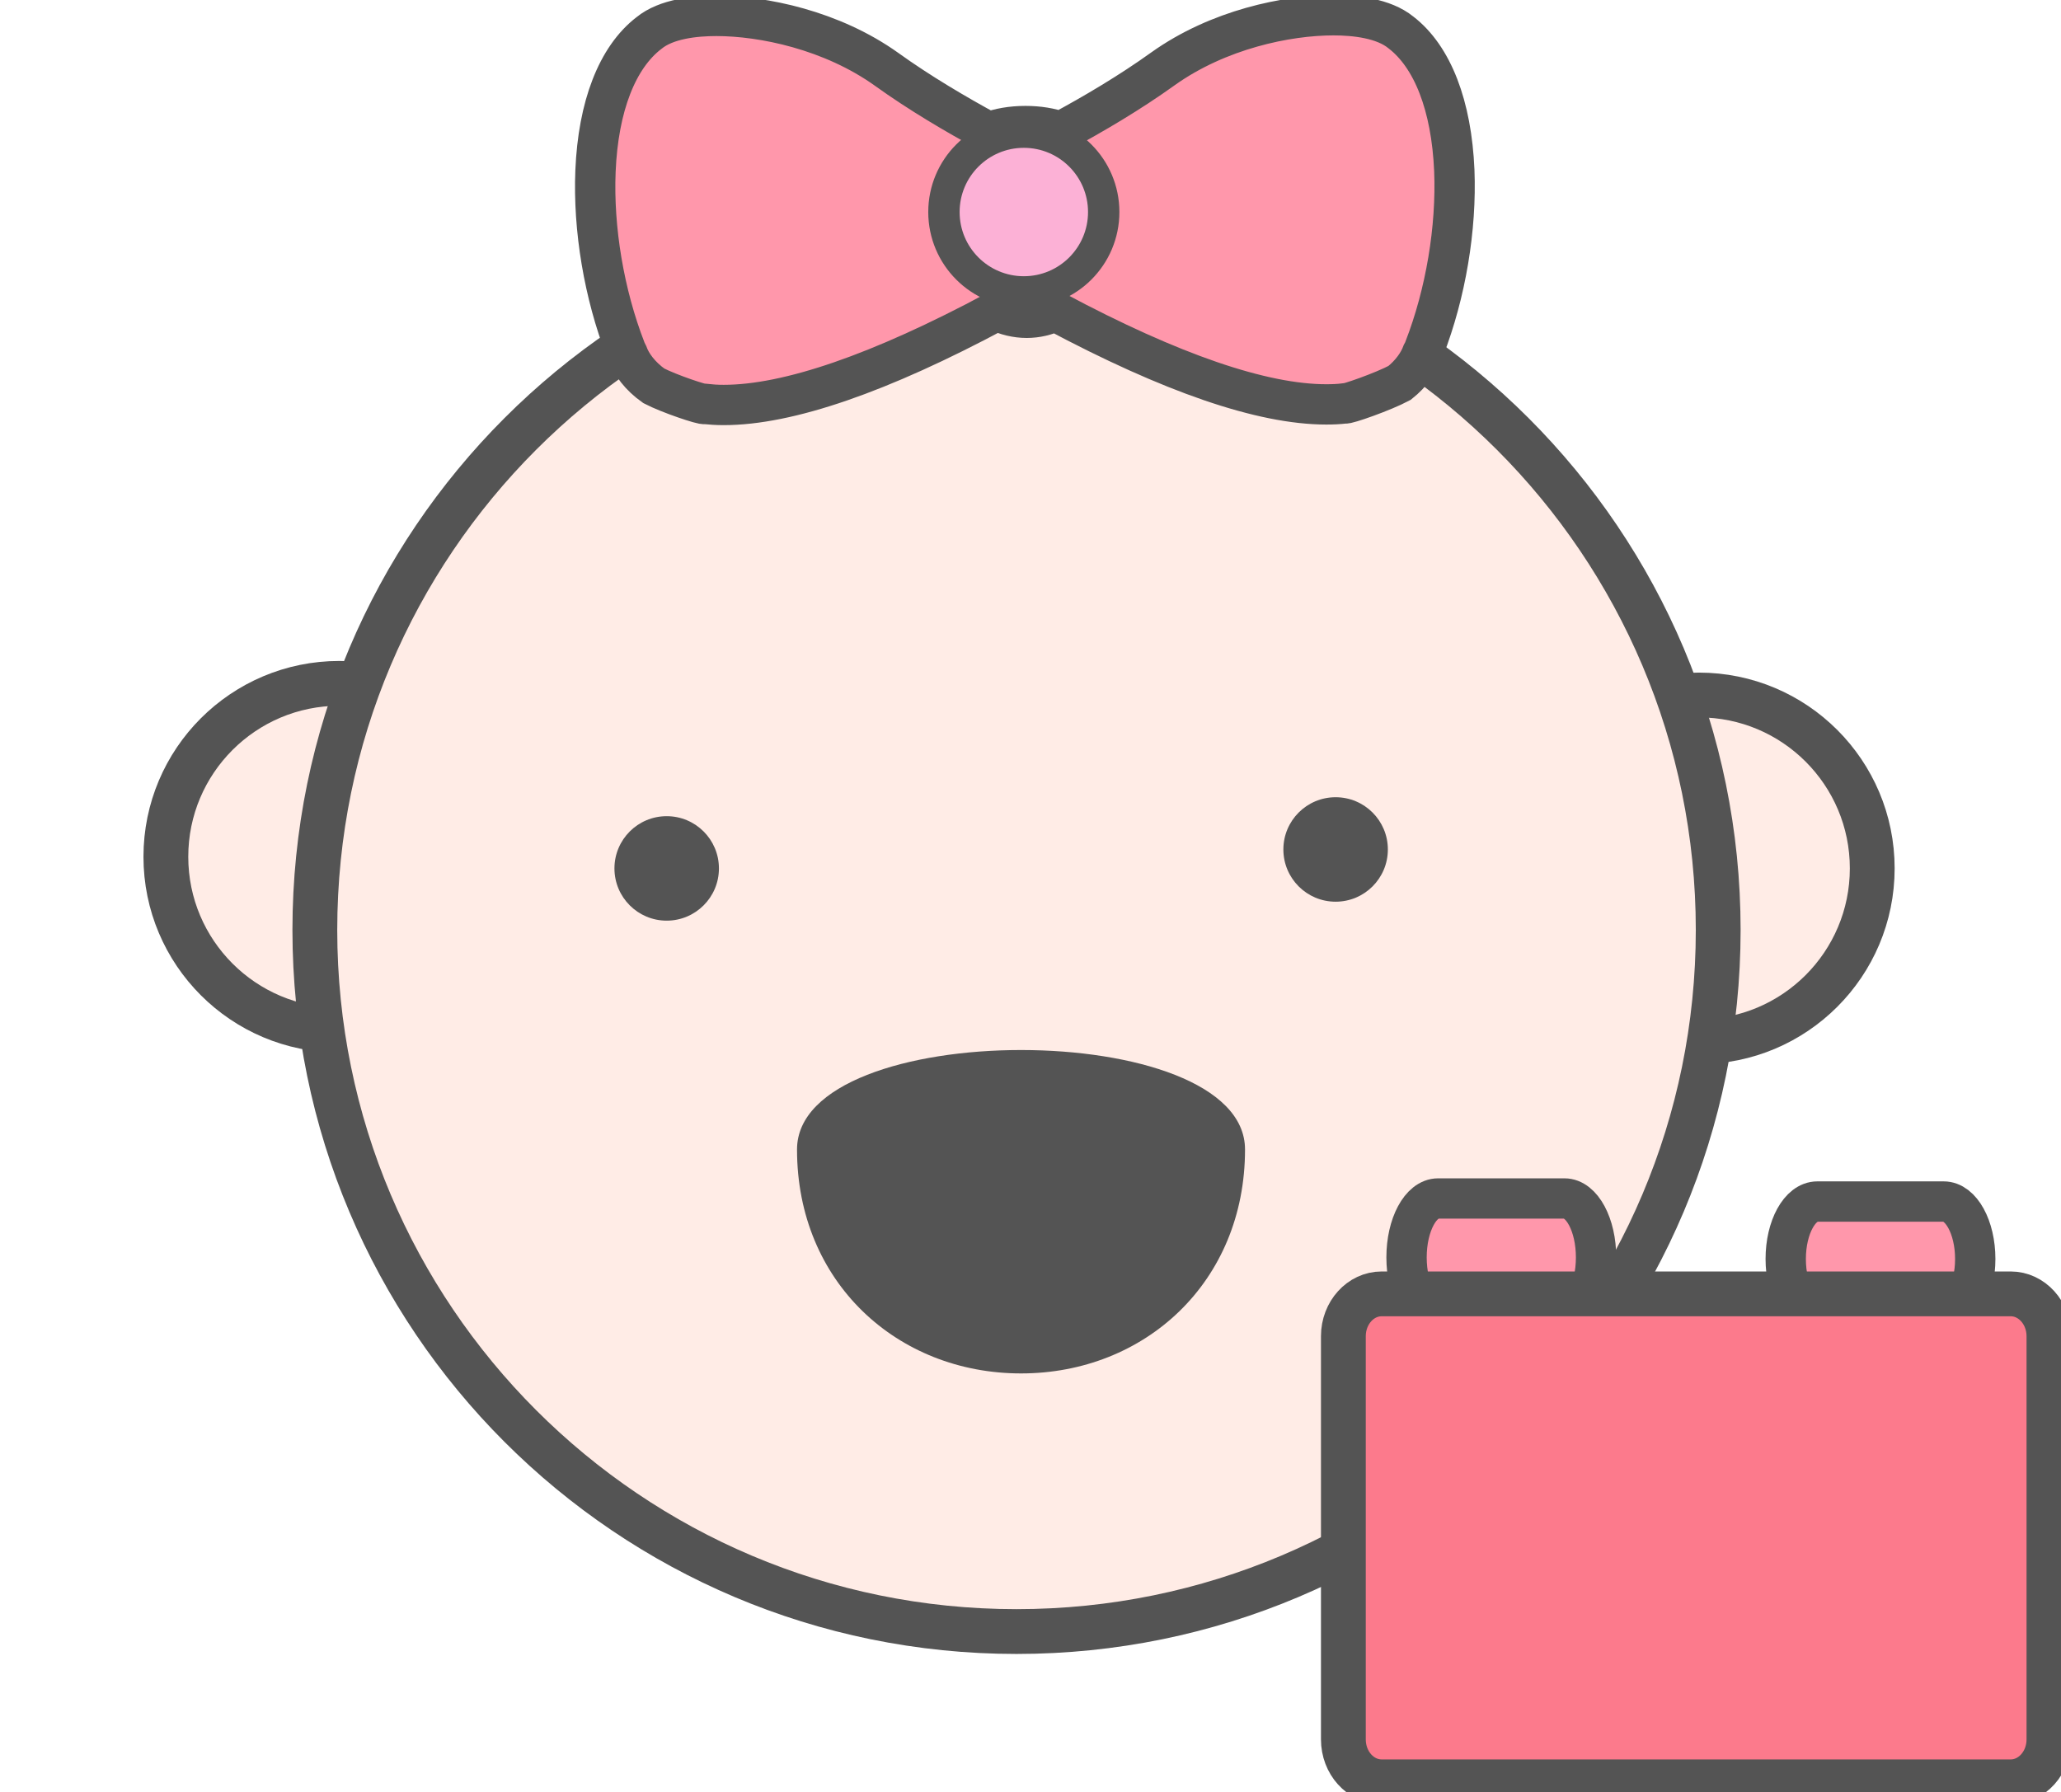
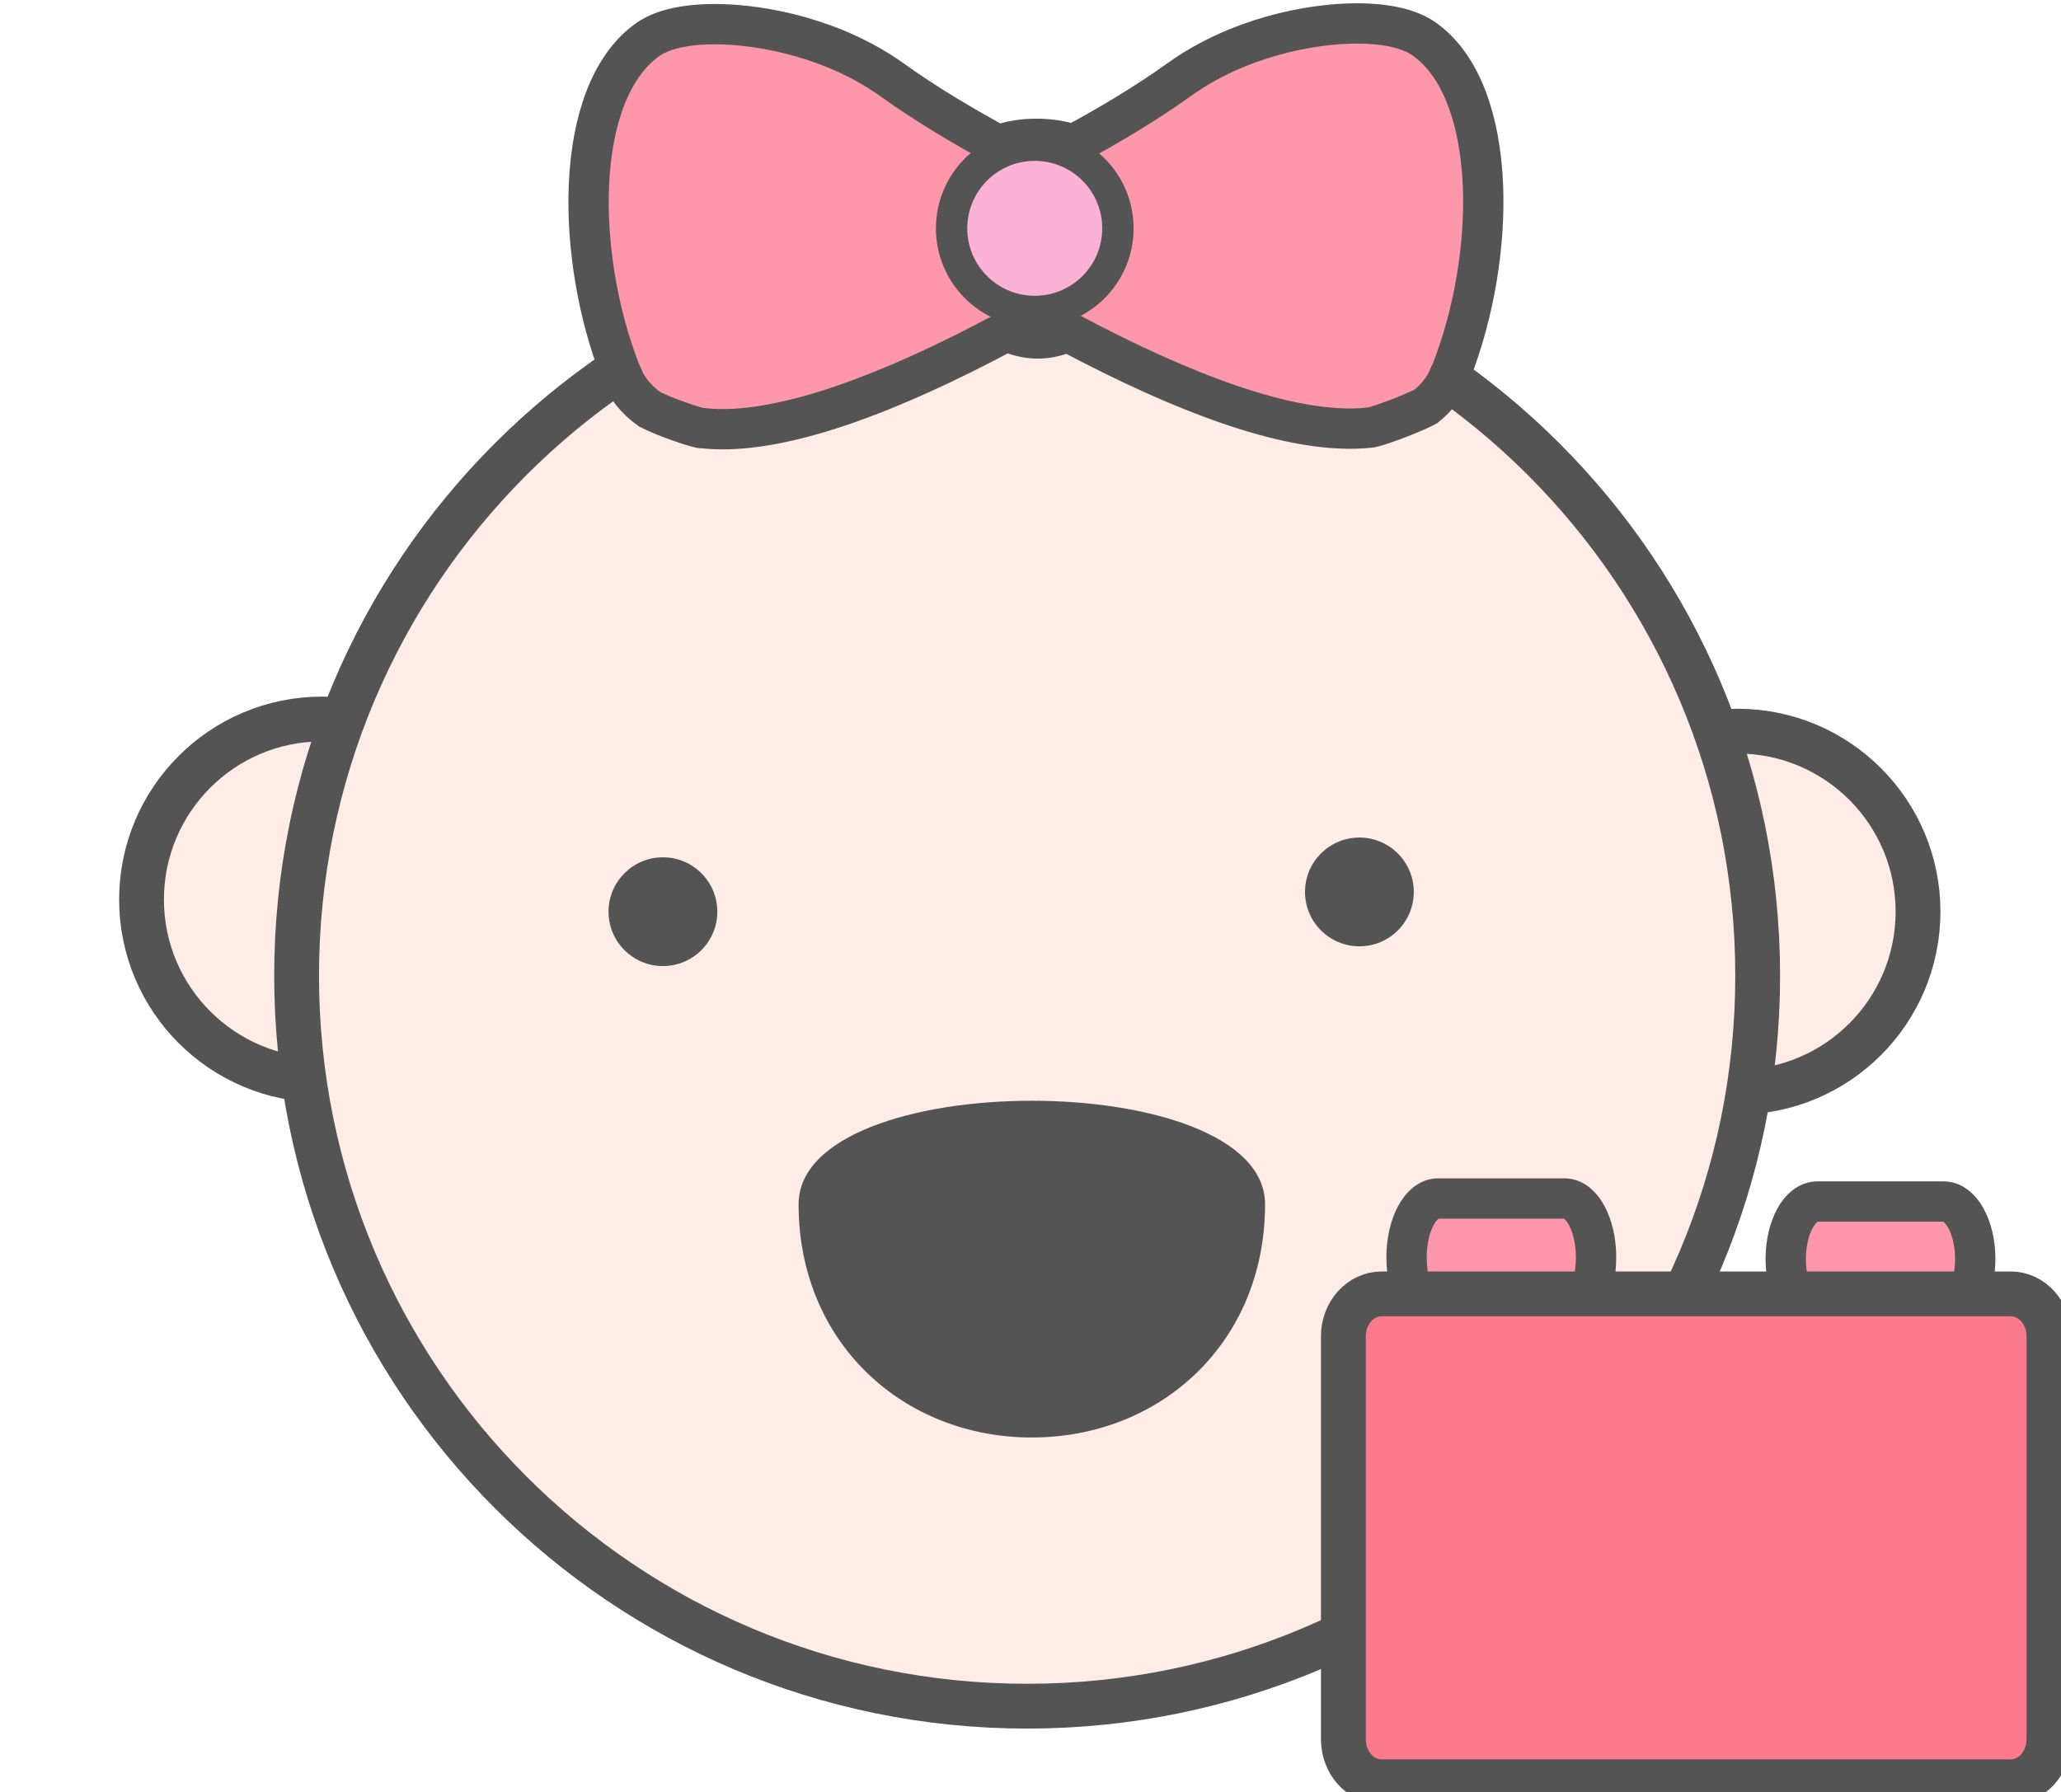
<svg xmlns="http://www.w3.org/2000/svg" version="1.1" id="Layer_1" x="0px" y="0px" width="46px" height="40px" viewBox="0 0 46 40" enable-background="new 0 0 46 40" xml:space="preserve">
-   <circle fill="#FFECE6" stroke="#545454" stroke-miterlimit="10" cx="37.917" cy="19.384" r="3.87" />
-   <circle fill="#FFECE6" stroke="#545454" stroke-miterlimit="10" cx="7.573" cy="19.125" r="3.871" />
-   <circle fill="#FFECE6" stroke="#545454" stroke-miterlimit="10" cx="22.688" cy="20.759" r="15.661" />
-   <circle fill="#545454" cx="29.81" cy="18.962" r="1.166" />
-   <path fill="#545454" d="M27.788,25.659c0,2.963-2.238,4.999-4.999,4.999s-5-2.036-5-4.999  C17.791,22.699,27.788,22.699,27.788,25.659z" />
+   <circle fill="#FFECE6" stroke="#545454" stroke-miterlimit="10" cx="38.78" cy="20.35" r="4.029" />
+   <circle fill="#FFECE6" stroke="#545454" stroke-miterlimit="10" cx="7.189" cy="20.08" r="4.03" />
+   <circle fill="#FFECE6" stroke="#545454" stroke-miterlimit="10" cx="22.925" cy="21.781" r="16.305" />
+   <circle fill="#545454" cx="30.341" cy="19.91" r="1.214" />
+   <path fill="#545454" d="M28.235,26.883c0,3.085-2.33,5.205-5.205,5.205c-2.875,0-5.206-2.12-5.206-5.205  C17.827,23.801,28.235,23.801,28.235,26.883z" />
  <g>
-     <path fill="none" d="M14.59,8.61c-0.307-0.218-0.5-0.484-0.582-0.709c-0.018-0.033-0.036-0.065-0.048-0.103   c-0.479-1.238-0.725-2.69-0.671-3.982c0.061-1.442,0.484-2.536,1.193-3.081c0.388-0.315,1.031-0.382,1.504-0.382   c1.031,0,2.573,0.315,3.803,1.195c0.734,0.527,1.544,1.004,2.275,1.401c0.241-0.09,0.515-0.137,0.82-0.137   c0.292,0,0.555,0.044,0.786,0.126c0.735-0.396,1.549-0.875,2.283-1.403c1.232-0.881,2.773-1.197,3.804-1.197   c0.476,0,1.12,0.067,1.504,0.383c0.711,0.544,1.134,1.639,1.195,3.08c0.051,1.292-0.189,2.744-0.67,3.982   c-0.013,0.036-0.028,0.071-0.048,0.103c-0.076,0.208-0.241,0.45-0.506,0.656c2.493-1.331,4.066-3.242,4.066-5.372   c0-4.022-5.576-7.283-12.452-7.283c-6.878,0-12.451,3.261-12.451,7.283C10.398,5.337,12.023,7.278,14.59,8.61z" />
-     <path fill="none" d="M22.887,3.896c-0.764,0-0.862,0.416-0.862,0.778c0,0.602,0.411,1.334,0.89,1.334   c0.417,0,0.811-0.646,0.811-1.334C23.725,4.291,23.627,3.896,22.887,3.896z" />
-     <path fill="none" d="M29.602,9.024c-1.433,0-3.458-0.695-6.052-2.079c-0.203,0.096-0.417,0.146-0.635,0.146   c-0.234,0-0.458-0.056-0.669-0.157c-2.612,1.399-4.655,2.104-6.095,2.104c-0.146,0-0.29-0.01-0.423-0.024   c-0.026,0.031-0.049,0.063-0.076,0.093c2.035,0.846,4.515,1.348,7.2,1.348c2.701,0,5.196-0.508,7.235-1.363   c-0.024-0.029-0.047-0.061-0.073-0.09C29.882,9.017,29.746,9.024,29.602,9.024z" />
-     <path fill="#FF97AB" stroke="#545454" stroke-width="0.9" stroke-miterlimit="10" d="M31.741,7.888   c0.019-0.033,0.035-0.066,0.048-0.103c0.48-1.238,0.722-2.69,0.67-3.982c-0.062-1.441-0.484-2.536-1.193-3.08   c-0.387-0.316-1.029-0.383-1.504-0.383c-1.032,0-2.571,0.315-3.806,1.197c-0.734,0.527-1.548,1.008-2.283,1.403   c-0.232-0.083-0.495-0.126-0.786-0.126c-0.305,0-0.579,0.048-0.82,0.137c-0.731-0.397-1.542-0.874-2.275-1.401   c-1.229-0.88-2.771-1.195-3.803-1.195c-0.474,0-1.117,0.065-1.504,0.382c-0.71,0.544-1.134,1.638-1.194,3.081   c-0.053,1.293,0.191,2.745,0.671,3.982c0.013,0.037,0.031,0.069,0.048,0.103c0.082,0.225,0.274,0.491,0.582,0.709   c0.337,0.176,1.11,0.435,1.137,0.405c0.134,0.014,0.276,0.023,0.423,0.023c1.439,0,3.482-0.703,6.095-2.103   c0.212,0.101,0.437,0.157,0.669,0.157c0.219,0,0.433-0.051,0.635-0.146c2.594,1.384,4.619,2.079,6.052,2.079   c0.145,0,0.28-0.006,0.412-0.022c0.025,0.029,0.858-0.262,1.223-0.458C31.5,8.338,31.664,8.095,31.741,7.888z" />
+     <path fill="none" d="M14.495,9.133c-0.319-0.227-0.521-0.504-0.606-0.738c-0.019-0.034-0.037-0.067-0.05-0.107   c-0.499-1.289-0.755-2.801-0.699-4.146c0.063-1.501,0.504-2.64,1.242-3.208c0.404-0.328,1.074-0.397,1.566-0.397   c1.074,0,2.679,0.328,3.959,1.244c0.764,0.549,1.607,1.045,2.369,1.459c0.251-0.094,0.536-0.143,0.854-0.143   c0.304,0,0.578,0.046,0.818,0.131c0.765-0.413,1.613-0.911,2.378-1.461c1.282-0.917,2.887-1.246,3.96-1.246   c0.495,0,1.166,0.07,1.566,0.399c0.74,0.566,1.18,1.706,1.243,3.206c0.053,1.345-0.196,2.857-0.697,4.146   c-0.013,0.037-0.029,0.074-0.05,0.107c-0.079,0.217-0.251,0.469-0.526,0.683c2.595-1.386,4.232-3.375,4.232-5.593   c0-4.187-5.805-7.582-12.963-7.582c-7.161,0-12.963,3.395-12.963,7.582C10.13,5.726,11.822,7.746,14.495,9.133z" />
+     <path fill="none" d="M23.133,4.225c-0.795,0-0.898,0.433-0.898,0.81c0,0.626,0.428,1.389,0.927,1.389   c0.434,0,0.845-0.672,0.845-1.389C24.005,4.636,23.902,4.225,23.133,4.225z" />
+     <path fill="none" d="M30.123,9.564c-1.491,0-3.599-0.724-6.301-2.165c-0.211,0.1-0.434,0.152-0.661,0.152   c-0.243,0-0.477-0.058-0.696-0.163c-2.72,1.457-4.847,2.19-6.346,2.19c-0.152,0-0.302-0.011-0.44-0.025   C15.652,9.586,15.628,9.619,15.6,9.65c2.119,0.881,4.701,1.403,7.496,1.403c2.812,0,5.41-0.528,7.533-1.419   c-0.025-0.03-0.049-0.063-0.077-0.094C30.415,9.557,30.273,9.564,30.123,9.564z" />
+     <path fill="#FF97AB" stroke="#545454" stroke-width="0.9" stroke-miterlimit="10" d="M32.351,8.381   c0.02-0.035,0.036-0.068,0.05-0.107c0.5-1.29,0.753-2.801,0.697-4.146c-0.064-1.5-0.504-2.64-1.242-3.206   c-0.402-0.329-1.071-0.399-1.565-0.399c-1.074,0-2.676,0.328-3.962,1.247c-0.764,0.548-1.611,1.049-2.377,1.46   c-0.242-0.086-0.516-0.131-0.818-0.131c-0.318,0-0.603,0.05-0.854,0.143c-0.761-0.414-1.605-0.91-2.369-1.459   c-1.279-0.916-2.885-1.244-3.959-1.244c-0.493,0-1.163,0.068-1.565,0.397c-0.739,0.567-1.181,1.706-1.243,3.208   c-0.055,1.346,0.199,2.858,0.699,4.146c0.014,0.039,0.032,0.072,0.05,0.107c0.085,0.234,0.286,0.512,0.606,0.738   c0.351,0.184,1.156,0.453,1.184,0.422c0.14,0.015,0.288,0.024,0.44,0.024c1.498,0,3.625-0.732,6.346-2.189   c0.221,0.105,0.455,0.163,0.696,0.163c0.228,0,0.451-0.053,0.662-0.151c2.7,1.441,4.809,2.164,6.301,2.164   c0.15,0,0.291-0.006,0.43-0.023c0.025,0.031,0.893-0.272,1.272-0.477C32.1,8.85,32.271,8.597,32.351,8.381z" />
  </g>
-   <circle fill="#FCB1D6" stroke="#545454" stroke-width="0.7" stroke-miterlimit="10" cx="22.851" cy="4.733" r="1.783" />
-   <path fill="#FF97AB" stroke="#545454" stroke-width="0.9" stroke-miterlimit="10" d="M35.623,28.068  c0,0.728-0.315,1.318-0.705,1.318h-2.821c-0.389,0-0.704-0.591-0.704-1.318l0,0c0-0.726,0.315-1.315,0.704-1.315h2.821  C35.308,26.753,35.623,27.343,35.623,28.068L35.623,28.068z" />
-   <path fill="#FF97AB" stroke="#545454" stroke-width="0.9" stroke-miterlimit="10" d="M44.086,28.103  c0,0.709-0.316,1.284-0.705,1.284h-2.82c-0.39,0-0.705-0.573-0.705-1.284l0,0c0-0.707,0.315-1.282,0.705-1.282h2.82  C43.77,26.82,44.086,27.396,44.086,28.103L44.086,28.103z" />
-   <path fill="#FC7A8C" stroke="#545454" stroke-linecap="round" stroke-linejoin="round" stroke-miterlimit="10" d="M45.731,38.827  c0,0.524-0.383,0.947-0.854,0.947H30.838c-0.473,0-0.855-0.423-0.855-0.947v-9c0-0.521,0.383-0.945,0.855-0.945h14.039  c0.472,0,0.854,0.425,0.854,0.945V38.827z" />
-   <ellipse fill="none" stroke="#545454" stroke-linecap="round" stroke-linejoin="round" stroke-miterlimit="10" cx="37.855" cy="34.454" rx="0" ry="7.271" />
-   <circle fill="#545454" cx="14.88" cy="19.385" r="1.166" />
+   <circle fill="#FCB1D6" stroke="#545454" stroke-width="0.7" stroke-miterlimit="10" cx="23.095" cy="5.097" r="1.856" />
+   <path fill="#FF97AB" stroke="#545454" stroke-width="0.9" stroke-miterlimit="10" d="M35.623,28.068  c0,0.728-0.314,1.317-0.705,1.317h-2.82c-0.39,0-0.705-0.591-0.705-1.317l0,0c0-0.727,0.315-1.315,0.705-1.315h2.82  C35.309,26.753,35.623,27.343,35.623,28.068L35.623,28.068z" />
+   <path fill="#FF97AB" stroke="#545454" stroke-width="0.9" stroke-miterlimit="10" d="M44.086,28.104  c0,0.709-0.316,1.283-0.705,1.283h-2.82c-0.39,0-0.705-0.572-0.705-1.283l0,0c0-0.707,0.315-1.283,0.705-1.283h2.82  C43.77,26.82,44.086,27.396,44.086,28.104L44.086,28.104z" />
+   <path fill="#FC7A8C" stroke="#545454" stroke-linecap="round" stroke-linejoin="round" stroke-miterlimit="10" d="M45.73,38.827  c0,0.524-0.383,0.946-0.854,0.946H30.838c-0.473,0-0.855-0.422-0.855-0.946v-9c0-0.521,0.384-0.945,0.855-0.945h14.039  c0.473,0,0.854,0.425,0.854,0.945V38.827z" />
+   <circle fill="#545454" cx="14.796" cy="20.351" r="1.214" />
</svg>
